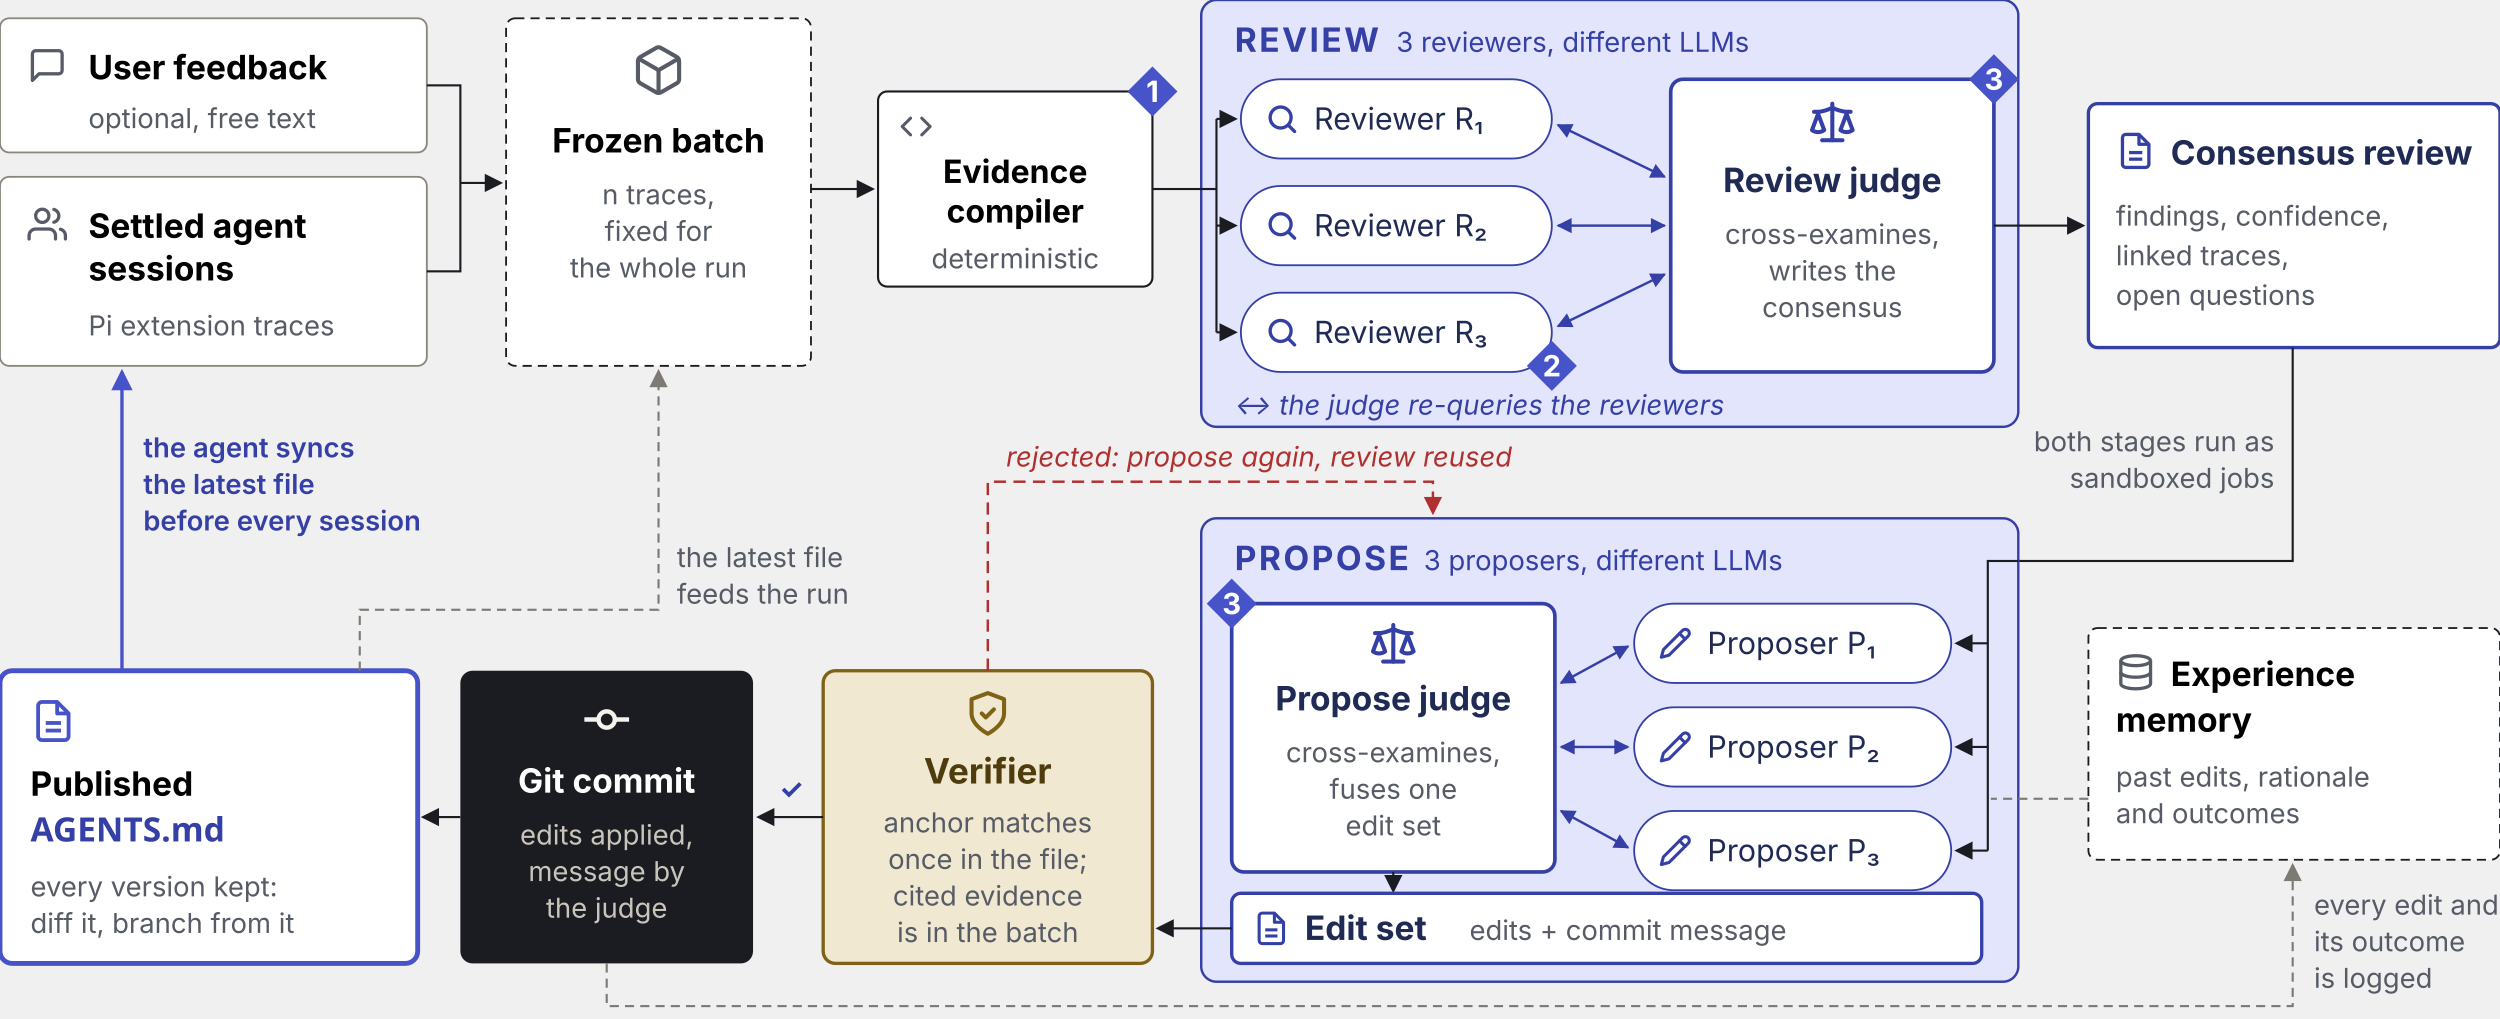
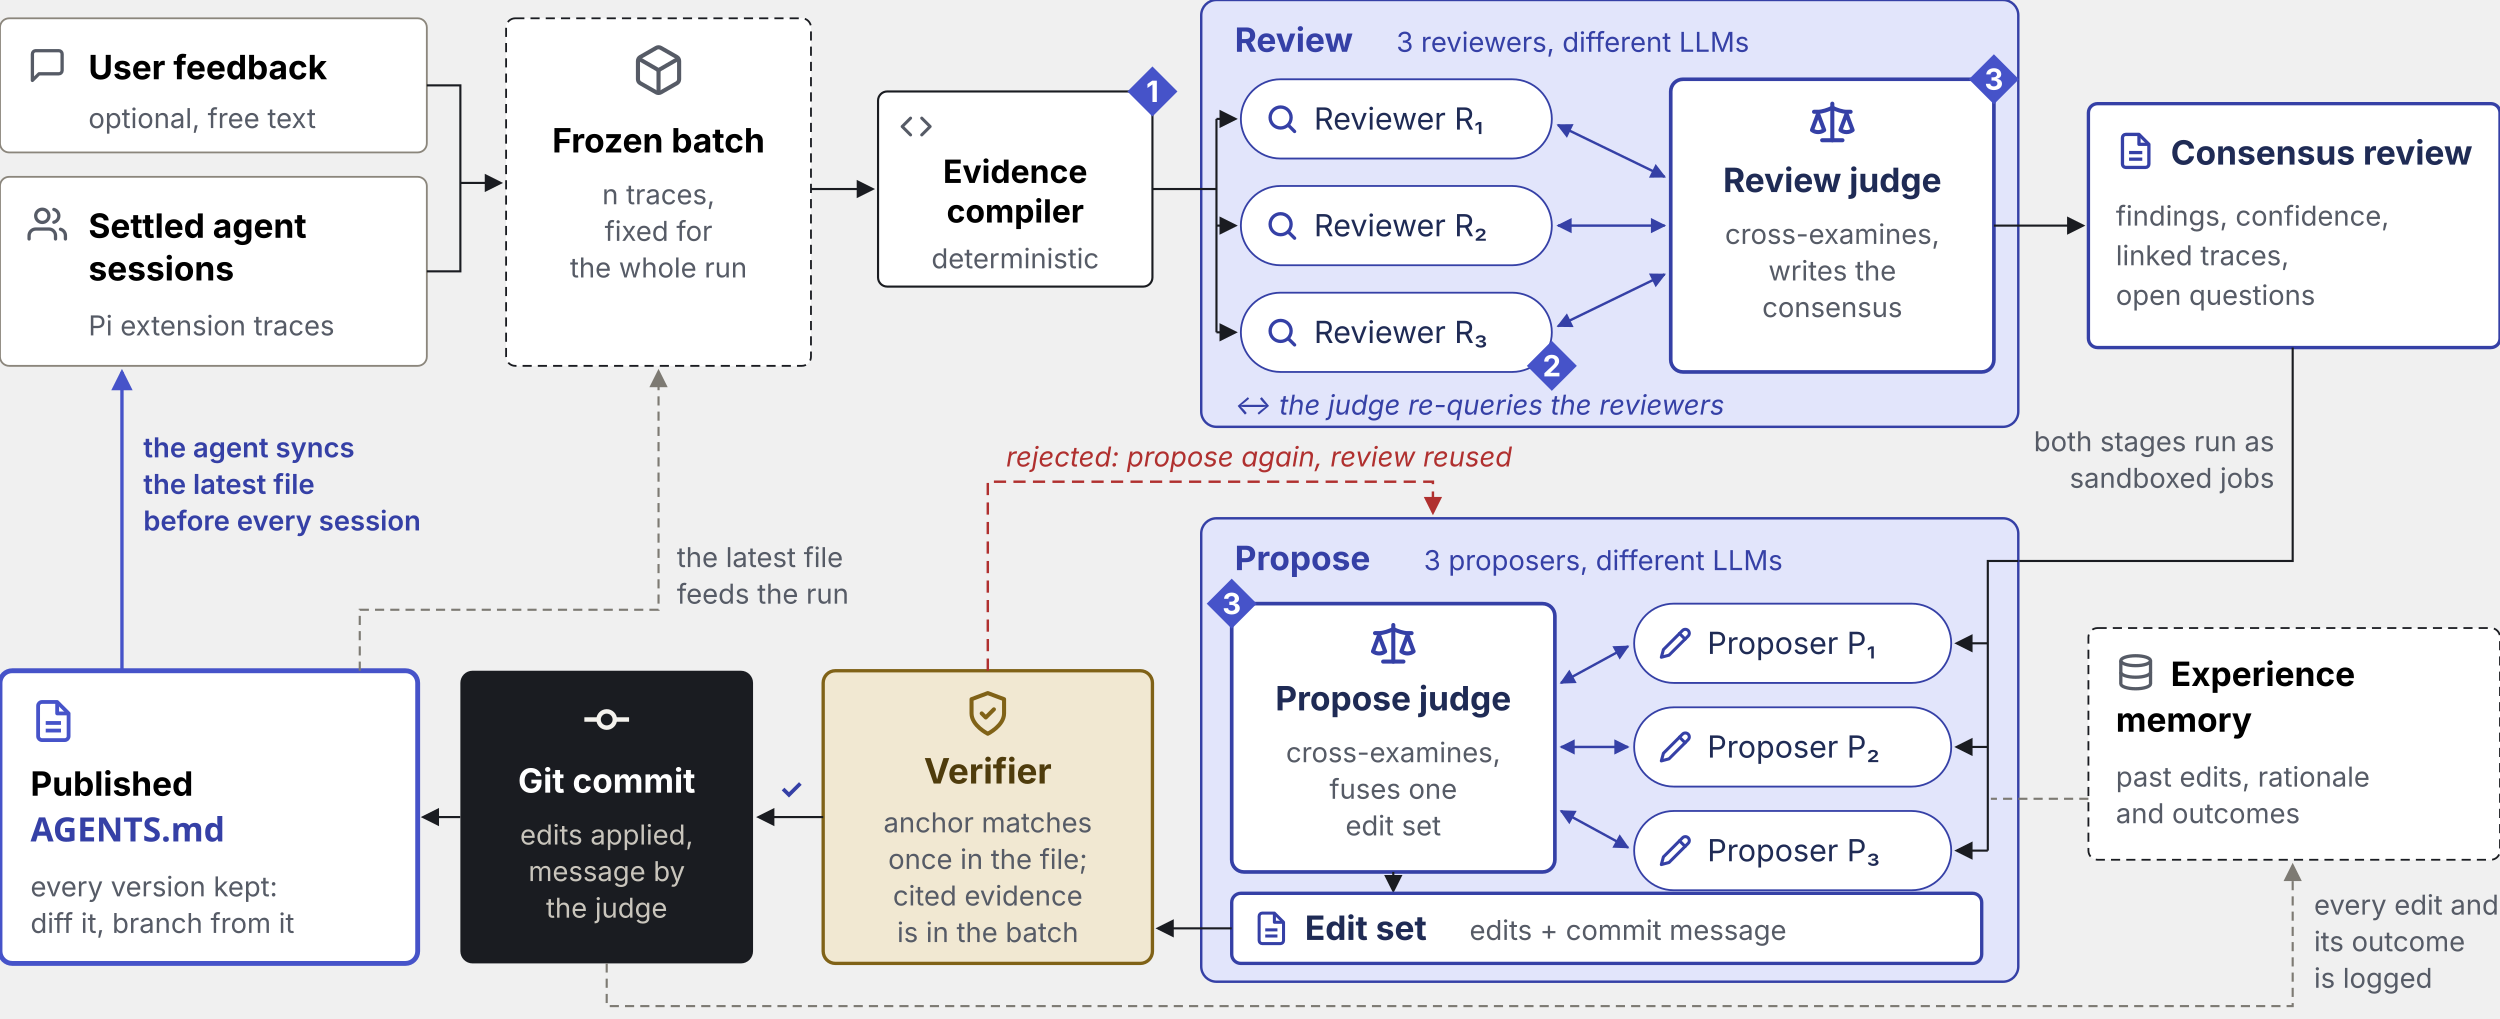
<svg viewBox="0 0 820 334" font-family="Inter" aria-label="Hone architecture">
  <defs>
    <marker id="a-ink" markerWidth="6" markerHeight="6" refX="5" refY="3" orient="auto" markerUnits="userSpaceOnUse" viewBox="0 0 6 6">
      <path d="M0,0 L6,3 L0,6 z" fill="#1a1c21" />
    </marker>
    <marker id="a-rev" markerWidth="5" markerHeight="5" refX="4.5" refY="2.5" orient="auto-start-reverse" markerUnits="userSpaceOnUse" viewBox="0 0 5 5">
      <path d="M0,0 L5,2.5 L0,5 z" fill="#3540a6" />
    </marker>
    <marker id="a-pro" markerWidth="5" markerHeight="5" refX="4.5" refY="2.5" orient="auto-start-reverse" markerUnits="userSpaceOnUse" viewBox="0 0 5 5">
      <path d="M0,0 L5,2.5 L0,5 z" fill="#3540a6" />
    </marker>
    <marker id="a-gray" markerWidth="6" markerHeight="6" refX="5" refY="3" orient="auto" markerUnits="userSpaceOnUse" viewBox="0 0 6 6">
      <path d="M0,0 L6,3 L0,6 z" fill="#7d7a73" />
    </marker>
    <marker id="a-rej" markerWidth="6" markerHeight="6" refX="5" refY="3" orient="auto" markerUnits="userSpaceOnUse" viewBox="0 0 6 6">
      <path d="M0,0 L6,3 L0,6 z" fill="#b0302f" />
    </marker>
    <marker id="a-acc" markerWidth="7" markerHeight="7" refX="6" refY="3.5" orient="auto" markerUnits="userSpaceOnUse" viewBox="0 0 7 7">
      <path d="M0,0 L7,3.5 L0,7 z" fill="#4653c9" />
    </marker>
    <symbol id="i-msg" viewBox="0 0 24 24">
      <path d="M21 15a2 2 0 0 1-2 2H7l-4 4V5a2 2 0 0 1 2-2h14a2 2 0 0 1 2 2z" fill="none" stroke="currentColor" stroke-width="2" stroke-linejoin="round" />
    </symbol>
    <symbol id="i-users" viewBox="0 0 24 24">
      <g fill="none" stroke="currentColor" stroke-width="2" stroke-linecap="round">
        <path d="M17 21v-2a4 4 0 0 0-4-4H5a4 4 0 0 0-4 4v2" />
        <circle cx="9" cy="7" r="4" />
        <path d="M23 21v-2a4 4 0 0 0-3-3.87" />
        <path d="M16 3.13a4 4 0 0 1 0 7.75" />
      </g>
    </symbol>
    <symbol id="i-pkg" viewBox="0 0 24 24">
      <g fill="none" stroke="currentColor" stroke-width="1.8" stroke-linejoin="round">
        <path d="M21 16V8a2 2 0 0 0-1-1.73l-7-4a2 2 0 0 0-2 0l-7 4A2 2 0 0 0 3 8v8a2 2 0 0 0 1 1.73l7 4a2 2 0 0 0 2 0l7-4A2 2 0 0 0 21 16z" />
        <polyline points="3.27 6.96 12 12.01 20.73 6.96" />
        <line x1="12" y1="22.08" x2="12" y2="12" />
      </g>
    </symbol>
    <symbol id="i-file" viewBox="0 0 24 24">
      <g fill="none" stroke="currentColor" stroke-width="2" stroke-linejoin="round">
        <path d="M14 2H6a2 2 0 0 0-2 2v16a2 2 0 0 0 2 2h12a2 2 0 0 0 2-2V8z" />
        <polyline points="14 2 14 8 20 8" />
        <line x1="16" y1="13" x2="8" y2="13" />
        <line x1="16" y1="17" x2="8" y2="17" />
      </g>
    </symbol>
    <symbol id="i-db" viewBox="0 0 24 24">
      <g fill="none" stroke="currentColor" stroke-width="2">
        <ellipse cx="12" cy="5" rx="9" ry="3" />
        <path d="M3 5v14c0 1.66 4.03 3 9 3s9-1.34 9-3V5" />
        <path d="M3 12c0 1.66 4.03 3 9 3s9-1.34 9-3" />
      </g>
    </symbol>
    <symbol id="i-search" viewBox="0 0 24 24">
      <g fill="none" stroke="currentColor" stroke-width="2.4" stroke-linecap="round">
        <circle cx="11" cy="11" r="7.5" />
        <line x1="21" y1="21" x2="16.65" y2="16.65" />
      </g>
    </symbol>
    <symbol id="i-scale" viewBox="0 0 24 24">
      <g fill="none" stroke="currentColor" stroke-width="2" stroke-linecap="round" stroke-linejoin="round">
        <path d="m16 16 3-8 3 8c-.87.65-1.920 1-3 1s-2.13-.35-3-1Z" />
        <path d="m2 16 3-8 3 8c-.87.65-1.92 1-3 1s-2.13-.35-3-1Z" />
        <path d="M7 21h10" />
        <path d="M12 3v18" />
        <path d="M3 7h2c2 0 5-1 7-2 2 1 5 2 7 2h2" />
      </g>
    </symbol>
    <symbol id="i-pen" viewBox="0 0 24 24">
      <g fill="none" stroke="currentColor" stroke-width="2.2" stroke-linecap="round" stroke-linejoin="round">
        <path d="M17 3a2.85 2.83 0 1 1 4 4L7.5 20.5 2 22l1.5-5.5Z" />
        <path d="m15 5 4 4" />
      </g>
    </symbol>
    <symbol id="i-shield" viewBox="0 0 24 24">
      <g fill="none" stroke="currentColor" stroke-width="2" stroke-linecap="round" stroke-linejoin="round">
        <path d="M12 22s8-4 8-10V5l-8-3-8 3v7c0 6 8 10 8 10z" />
        <path d="m9 12 2 2 4-4" />
      </g>
    </symbol>
    <symbol id="i-git" viewBox="0 0 24 24">
      <g fill="none" stroke="currentColor" stroke-width="2.2">
        <circle cx="12" cy="12" r="4" />
        <line x1="1" y1="12" x2="8" y2="12" />
        <line x1="16" y1="12" x2="23" y2="12" />
      </g>
    </symbol>
    <symbol id="i-code" viewBox="0 0 24 24">
      <g fill="none" stroke="currentColor" stroke-width="2.2" stroke-linecap="round" stroke-linejoin="round">
        <polyline points="16 18 22 12 16 6" />
        <polyline points="8 6 2 12 8 18" />
      </g>
    </symbol>
    <g id="mine">
      <rect x="-5.8" y="-5.8" width="11.6" height="11.6" transform="rotate(45)" fill="#4653c9" />
    </g>
  </defs>
  <rect x="0" y="6" width="140" height="44" rx="3" fill="#ffffff" stroke="#8b867c" stroke-width="0.6" />
  <use href="#i-msg" x="9" y="15" width="13" height="13" style="color:#565b66" />
  <text x="29" y="26" font-size="11" font-weight="700">User feedback</text>
  <text x="29" y="42" font-size="9" fill="#565b66">optional, free text</text>
  <rect x="0" y="58" width="140" height="62" rx="3" fill="#ffffff" stroke="#8b867c" stroke-width="0.6" />
  <use href="#i-users" x="9" y="67" width="13" height="13" style="color:#565b66" />
  <text x="29" y="78" font-size="11" font-weight="700">Settled agent</text>
  <text x="29" y="92" font-size="11" font-weight="700">sessions</text>
  <text x="29" y="110" font-size="9" fill="#565b66">Pi extension traces</text>
  <path d="M140 28 H151 V89 H140" fill="none" stroke="#1a1c21" stroke-width="0.7" />
  <line x1="151" y1="60" x2="164" y2="60" stroke="#1a1c21" stroke-width="0.7" marker-end="url(#a-ink)" />
  <rect x="166" y="6" width="100" height="114" rx="3" fill="#ffffff" stroke="#1a1c21" stroke-width="0.6" stroke-dasharray="3 2" />
  <use href="#i-pkg" x="207" y="14" width="18" height="18" style="color:#565b66" />
  <text x="216" y="50" font-size="11" font-weight="700" text-anchor="middle">Frozen batch</text>
  <text x="216" y="67" font-size="9" fill="#565b66" text-anchor="middle">n traces,</text>
  <text x="216" y="79" font-size="9" fill="#565b66" text-anchor="middle">fixed for</text>
  <text x="216" y="91" font-size="9" fill="#565b66" text-anchor="middle">the whole run</text>
  <line x1="266" y1="62" x2="286" y2="62" stroke="#1a1c21" stroke-width="0.7" marker-end="url(#a-ink)" />
  <rect x="288" y="30" width="90" height="64" rx="3" fill="#ffffff" stroke="#1a1c21" stroke-width="0.7" />
  <use href="#i-code" x="295" y="36" width="11" height="11" style="color:#565b66" />
  <text x="333" y="60" font-size="10.5" font-weight="700" text-anchor="middle">Evidence</text>
  <text x="333" y="73" font-size="10.5" font-weight="700" text-anchor="middle">compiler</text>
  <text x="333" y="88" font-size="9" fill="#565b66" text-anchor="middle">deterministic</text>
  <use href="#mine" x="378" y="30" />
  <text x="378" y="33.45" font-size="9.6" font-weight="700" fill="#fff" text-anchor="middle">1</text>
  <rect x="394" y="0" width="268" height="140" rx="5" fill="#e2e5fb" stroke="#3540a6" stroke-width="0.8" />
-   <text x="405" y="17" font-size="11" font-weight="700" fill="#3540a6" letter-spacing="0.8">REVIEW</text>
+   <text x="405" y="17" font-size="11" font-weight="700" fill="#3540a6">Review</text>
  <text x="458" y="17" font-size="9" fill="#3540a6">3 reviewers, different LLMs</text>
  <line x1="378" y1="62" x2="399" y2="62" stroke="#1a1c21" stroke-width="0.7" />
  <path d="M399 39 V109" fill="none" stroke="#1a1c21" stroke-width="0.7" />
  <line x1="399" y1="39" x2="405" y2="39" stroke="#1a1c21" stroke-width="0.7" marker-end="url(#a-ink)" />
  <line x1="399" y1="74" x2="405" y2="74" stroke="#1a1c21" stroke-width="0.7" marker-end="url(#a-ink)" />
  <line x1="399" y1="109" x2="405" y2="109" stroke="#1a1c21" stroke-width="0.7" marker-end="url(#a-ink)" />
  <g font-size="10">
    <rect x="407" y="26" width="102" height="26" rx="13" fill="#fff" stroke="#3540a6" stroke-width="0.6" />
    <use href="#i-search" x="415" y="33.5" width="11" height="11" style="color:#3540a6" />
    <text x="431" y="42.5" fill="#1f2b55">Reviewer R₁</text>
    <rect x="407" y="61" width="102" height="26" rx="13" fill="#fff" stroke="#3540a6" stroke-width="0.6" />
    <use href="#i-search" x="415" y="68.5" width="11" height="11" style="color:#3540a6" />
    <text x="431" y="77.5" fill="#1f2b55">Reviewer R₂</text>
    <rect x="407" y="96" width="102" height="26" rx="13" fill="#fff" stroke="#3540a6" stroke-width="0.6" />
    <use href="#i-search" x="415" y="103.5" width="11" height="11" style="color:#3540a6" />
    <text x="431" y="112.5" fill="#1f2b55">Reviewer R₃</text>
  </g>
  <use href="#mine" x="509" y="120" />
  <text x="509" y="123.45" font-size="9.6" font-weight="700" fill="#fff" text-anchor="middle">2</text>
  <g stroke="#3540a6" stroke-width="0.8" fill="none" marker-start="url(#a-rev)" marker-end="url(#a-rev)">
    <line x1="511" y1="41" x2="546" y2="58" />
    <line x1="511" y1="74" x2="546" y2="74" />
    <line x1="511" y1="107" x2="546" y2="90" />
  </g>
  <rect x="548" y="26" width="106" height="96" rx="4" fill="#fff" stroke="#3540a6" stroke-width="1.2" />
  <use href="#i-scale" x="593" y="32" width="16" height="16" style="color:#3540a6" />
  <text x="601" y="63" font-size="11" font-weight="700" text-anchor="middle" fill="#1f2b55">Review judge</text>
  <text x="601" y="80" font-size="9" text-anchor="middle" fill="#565b66">cross-examines,</text>
  <text x="601" y="92" font-size="9" text-anchor="middle" fill="#565b66">writes the</text>
  <text x="601" y="104" font-size="9" text-anchor="middle" fill="#565b66">consensus</text>
  <use href="#mine" x="654" y="26" />
  <text x="654" y="29.45" font-size="9.6" font-weight="700" fill="#fff" text-anchor="middle">3</text>
  <text x="405" y="136" font-size="9" font-style="italic" fill="#3540a6">↔ the judge re-queries the reviewers</text>
  <line x1="654" y1="74" x2="683" y2="74" stroke="#1a1c21" stroke-width="0.7" marker-end="url(#a-ink)" />
  <rect x="685" y="34" width="135" height="80" rx="3" fill="#fff" stroke="#3540a6" stroke-width="1.1" />
  <use href="#i-file" x="694" y="43" width="13" height="13" style="color:#3540a6" />
  <text x="712" y="54" font-size="11" font-weight="700" fill="#1f2b55">Consensus review</text>
  <text x="694" y="74" font-size="9" fill="#565b66">findings, confidence,</text>
  <text x="694" y="87" font-size="9" fill="#565b66">linked traces,</text>
  <text x="694" y="100" font-size="9" fill="#565b66">open questions</text>
  <text x="746" y="148" font-size="9" fill="#565b66" text-anchor="end">both stages run as</text>
  <text x="746" y="160" font-size="9" fill="#565b66" text-anchor="end">sandboxed jobs</text>
  <path d="M752 114 V184 H652 V279" fill="none" stroke="#1a1c21" stroke-width="0.7" />
  <rect x="394" y="170" width="268" height="152" rx="5" fill="#e2e5fb" stroke="#3540a6" stroke-width="0.8" />
  <path d="M662 184 H652 V279" fill="none" stroke="#1a1c21" stroke-width="0.7" />
  <line x1="652" y1="211" x2="642" y2="211" stroke="#1a1c21" stroke-width="0.7" marker-end="url(#a-ink)" />
  <line x1="652" y1="245" x2="642" y2="245" stroke="#1a1c21" stroke-width="0.7" marker-end="url(#a-ink)" />
  <line x1="652" y1="279" x2="642" y2="279" stroke="#1a1c21" stroke-width="0.7" marker-end="url(#a-ink)" />
-   <text x="405" y="187" font-size="11" font-weight="700" fill="#3540a6" letter-spacing="0.8">PROPOSE</text>
+   <text x="405" y="187" font-size="11" font-weight="700" fill="#3540a6">Propose</text>
  <text x="467" y="187" font-size="9" fill="#3540a6">3 proposers, different LLMs</text>
  <g font-size="10">
    <rect x="536" y="198" width="104" height="26" rx="13" fill="#fff" stroke="#3540a6" stroke-width="0.6" />
    <use href="#i-pen" x="544" y="205.5" width="11" height="11" style="color:#3540a6" />
    <text x="560" y="214.5" fill="#1f2b55">Proposer P₁</text>
    <rect x="536" y="232" width="104" height="26" rx="13" fill="#fff" stroke="#3540a6" stroke-width="0.6" />
    <use href="#i-pen" x="544" y="239.5" width="11" height="11" style="color:#3540a6" />
    <text x="560" y="248.5" fill="#1f2b55">Proposer P₂</text>
    <rect x="536" y="266" width="104" height="26" rx="13" fill="#fff" stroke="#3540a6" stroke-width="0.6" />
    <use href="#i-pen" x="544" y="273.5" width="11" height="11" style="color:#3540a6" />
    <text x="560" y="282.5" fill="#1f2b55">Proposer P₃</text>
  </g>
  <g stroke="#3540a6" stroke-width="0.8" fill="none" marker-start="url(#a-pro)" marker-end="url(#a-pro)">
    <line x1="534" y1="212" x2="512" y2="224" />
    <line x1="534" y1="245" x2="512" y2="245" />
    <line x1="534" y1="278" x2="512" y2="266" />
  </g>
  <rect x="404" y="198" width="106" height="88" rx="4" fill="#fff" stroke="#3540a6" stroke-width="1.2" />
  <use href="#i-scale" x="449" y="203" width="16" height="16" style="color:#3540a6" />
  <text x="457" y="233" font-size="11" font-weight="700" text-anchor="middle" fill="#1f2b55">Propose judge</text>
  <text x="457" y="250" font-size="9" text-anchor="middle" fill="#565b66">cross-examines,</text>
  <text x="457" y="262" font-size="9" text-anchor="middle" fill="#565b66">fuses one</text>
  <text x="457" y="274" font-size="9" text-anchor="middle" fill="#565b66">edit set</text>
  <use href="#mine" x="404" y="198" />
  <text x="404" y="201.45" font-size="9.6" font-weight="700" fill="#fff" text-anchor="middle">3</text>
  <line x1="457" y1="286" x2="457" y2="292" stroke="#1a1c21" stroke-width="0.7" marker-end="url(#a-ink)" />
  <rect x="404" y="293" width="246" height="23" rx="3" fill="#fff" stroke="#3540a6" stroke-width="1.1" />
  <use href="#i-file" x="411" y="298.5" width="12" height="12" style="color:#3540a6" />
  <text x="428" y="308.3" font-size="11" font-weight="700" fill="#1f2b55">Edit set</text>
  <text x="482" y="308.3" font-size="9" fill="#565b66">edits + commit message</text>
  <rect x="685" y="206" width="135" height="76" rx="3" fill="#ffffff" stroke="#1a1c21" stroke-width="0.6" stroke-dasharray="3 2" />
  <use href="#i-db" x="694" y="214" width="13" height="13" style="color:#565b66" />
  <text x="712" y="225" font-size="11" font-weight="700">Experience</text>
  <text x="694" y="240" font-size="11" font-weight="700">memory</text>
  <text x="694" y="258" font-size="9" fill="#565b66">past edits, rationale</text>
  <text x="694" y="270" font-size="9" fill="#565b66">and outcomes</text>
  <line x1="685" y1="262" x2="653" y2="262" stroke="#7d7a73" stroke-width="0.7" stroke-dasharray="3 2" />
  <path d="M404 304.5 H380" fill="none" stroke="#1a1c21" stroke-width="0.7" marker-end="url(#a-ink)" />
  <rect x="270" y="220" width="108" height="96" rx="4" fill="#f1e8d2" stroke="#806217" stroke-width="1.1" />
  <use href="#i-shield" x="316" y="226" width="16" height="16" style="color:#806217" />
  <text x="324" y="257" font-size="11.5" font-weight="700" text-anchor="middle" fill="#4f3c0c">Verifier</text>
  <text x="324" y="273" font-size="9" text-anchor="middle" fill="#565b66">anchor matches</text>
  <text x="324" y="285" font-size="9" text-anchor="middle" fill="#565b66">once in the file;</text>
  <text x="324" y="297" font-size="9" text-anchor="middle" fill="#565b66">cited evidence</text>
  <text x="324" y="309" font-size="9" text-anchor="middle" fill="#565b66">is in the batch</text>
  <path d="M324 220 V158 H470 V168" fill="none" stroke="#b0302f" stroke-width="0.8" stroke-dasharray="4 2.4" marker-end="url(#a-rej)" />
  <text x="330" y="153" font-size="9" font-style="italic" fill="#b0302f">rejected: propose again, review reused</text>
  <line x1="270" y1="268" x2="249" y2="268" stroke="#1a1c21" stroke-width="0.7" marker-end="url(#a-ink)" />
  <text x="259.5" y="262" font-size="9" font-weight="700" fill="#3540a6" text-anchor="middle">✓</text>
  <rect x="151" y="220" width="96" height="96" rx="4" fill="#1a1c21" />
  <use href="#i-git" x="191" y="228" width="16" height="16" style="color:#f4f2ed" />
  <text x="199" y="260" font-size="11" font-weight="700" text-anchor="middle" fill="#fff">Git commit</text>
  <text x="199" y="277" font-size="9" text-anchor="middle" fill="#c9c5bc">edits applied,</text>
  <text x="199" y="289" font-size="9" text-anchor="middle" fill="#c9c5bc">message by</text>
  <text x="199" y="301" font-size="9" text-anchor="middle" fill="#c9c5bc">the judge</text>
  <line x1="151" y1="268" x2="139" y2="268" stroke="#1a1c21" stroke-width="0.7" marker-end="url(#a-ink)" />
  <rect x="0" y="220" width="137" height="96" rx="4" fill="#fff" stroke="#4653c9" stroke-width="1.6" />
  <use href="#i-file" x="10" y="229" width="15" height="15" style="color:#4653c9" />
  <text x="10" y="261" font-size="11" font-weight="700">Published</text>
  <text x="10" y="276" font-family="JetBrains Mono" font-size="11" font-weight="700" fill="#3540a6">AGENTS.md</text>
  <text x="10" y="294" font-size="9" fill="#565b66">every version kept:</text>
  <text x="10" y="306" font-size="9" fill="#565b66">diff it, branch from it</text>
  <line x1="40" y1="220" x2="40" y2="122" stroke="#4653c9" stroke-width="1.1" marker-end="url(#a-acc)" />
  <text x="47" y="150" font-size="9" fill="#3540a6" font-weight="600">the agent syncs</text>
  <text x="47" y="162" font-size="9" fill="#3540a6" font-weight="600">the latest file</text>
  <text x="47" y="174" font-size="9" fill="#3540a6" font-weight="600">before every session</text>
  <path d="M118 220 V200 H216 V122" fill="none" stroke="#7d7a73" stroke-width="0.7" stroke-dasharray="3 2" marker-end="url(#a-gray)" />
  <text x="222" y="186" font-size="9" fill="#565b66">the latest file</text>
  <text x="222" y="198" font-size="9" fill="#565b66">feeds the run</text>
  <path d="M199 316 V330 H752 V284" fill="none" stroke="#7d7a73" stroke-width="0.7" stroke-dasharray="3 2" marker-end="url(#a-gray)" />
  <text x="759" y="300" font-size="9" fill="#565b66">every edit and</text>
  <text x="759" y="312" font-size="9" fill="#565b66">its outcome</text>
  <text x="759" y="324" font-size="9" fill="#565b66">is logged</text>
</svg>
